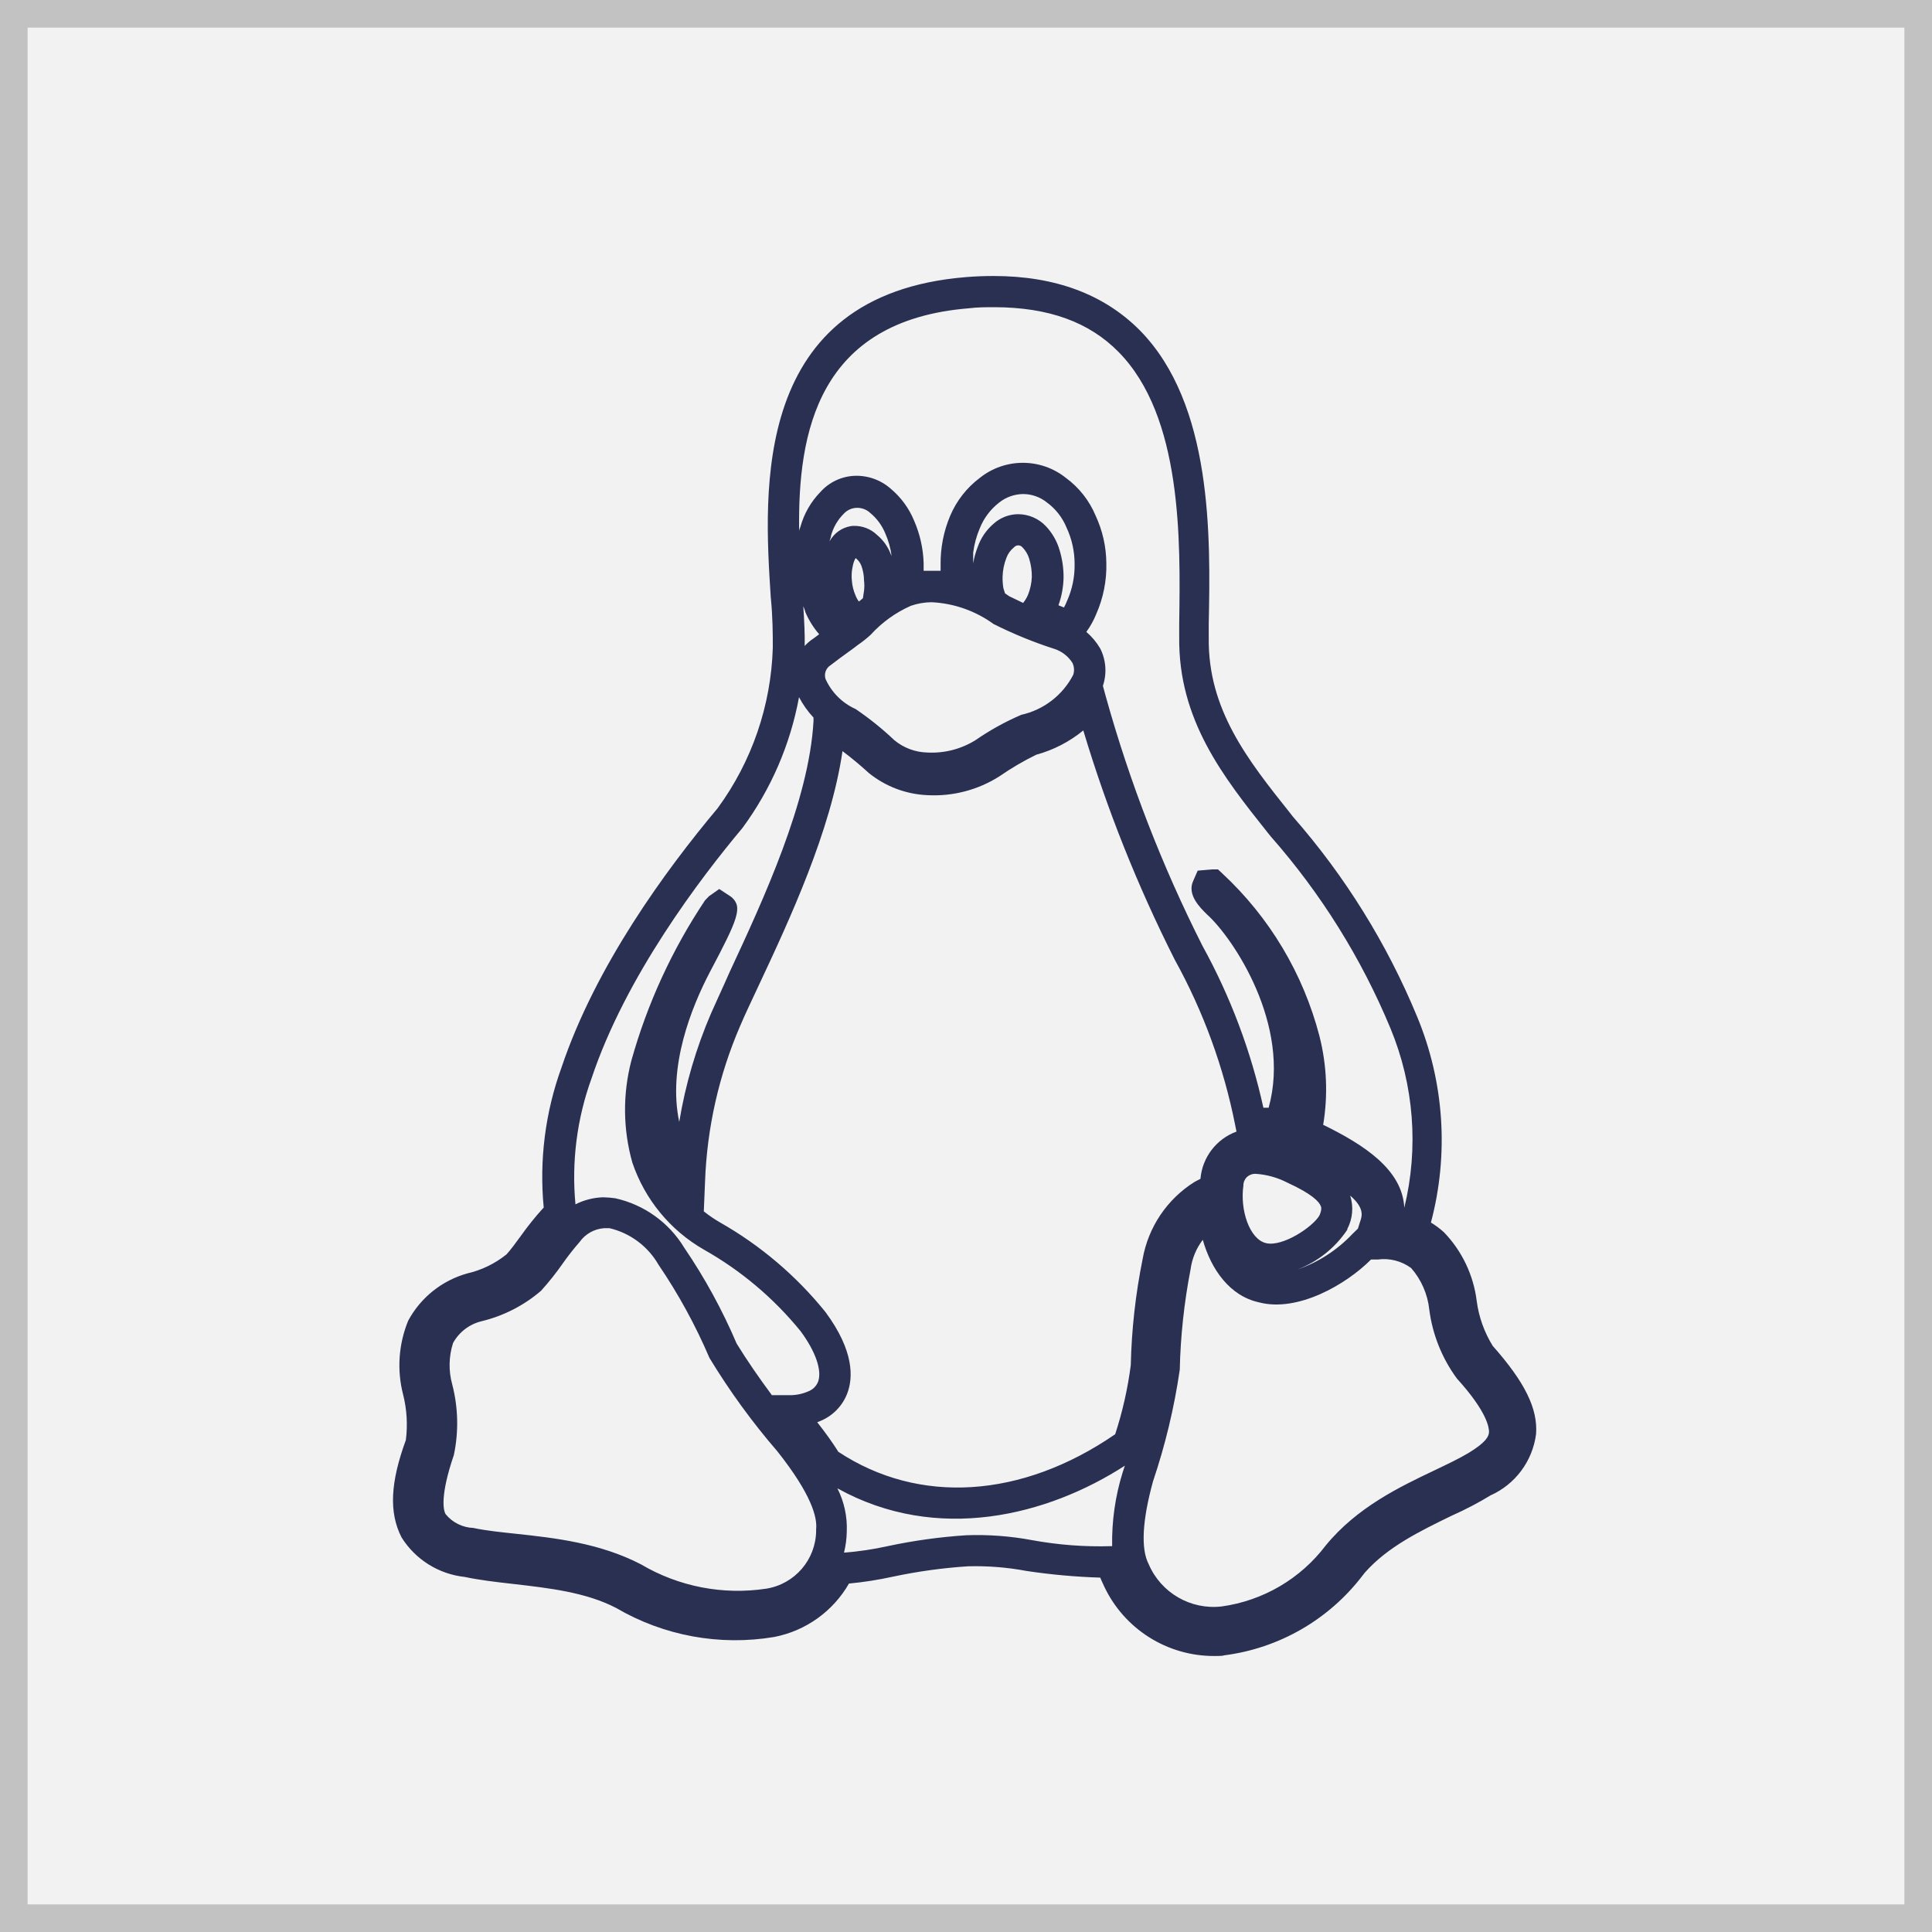
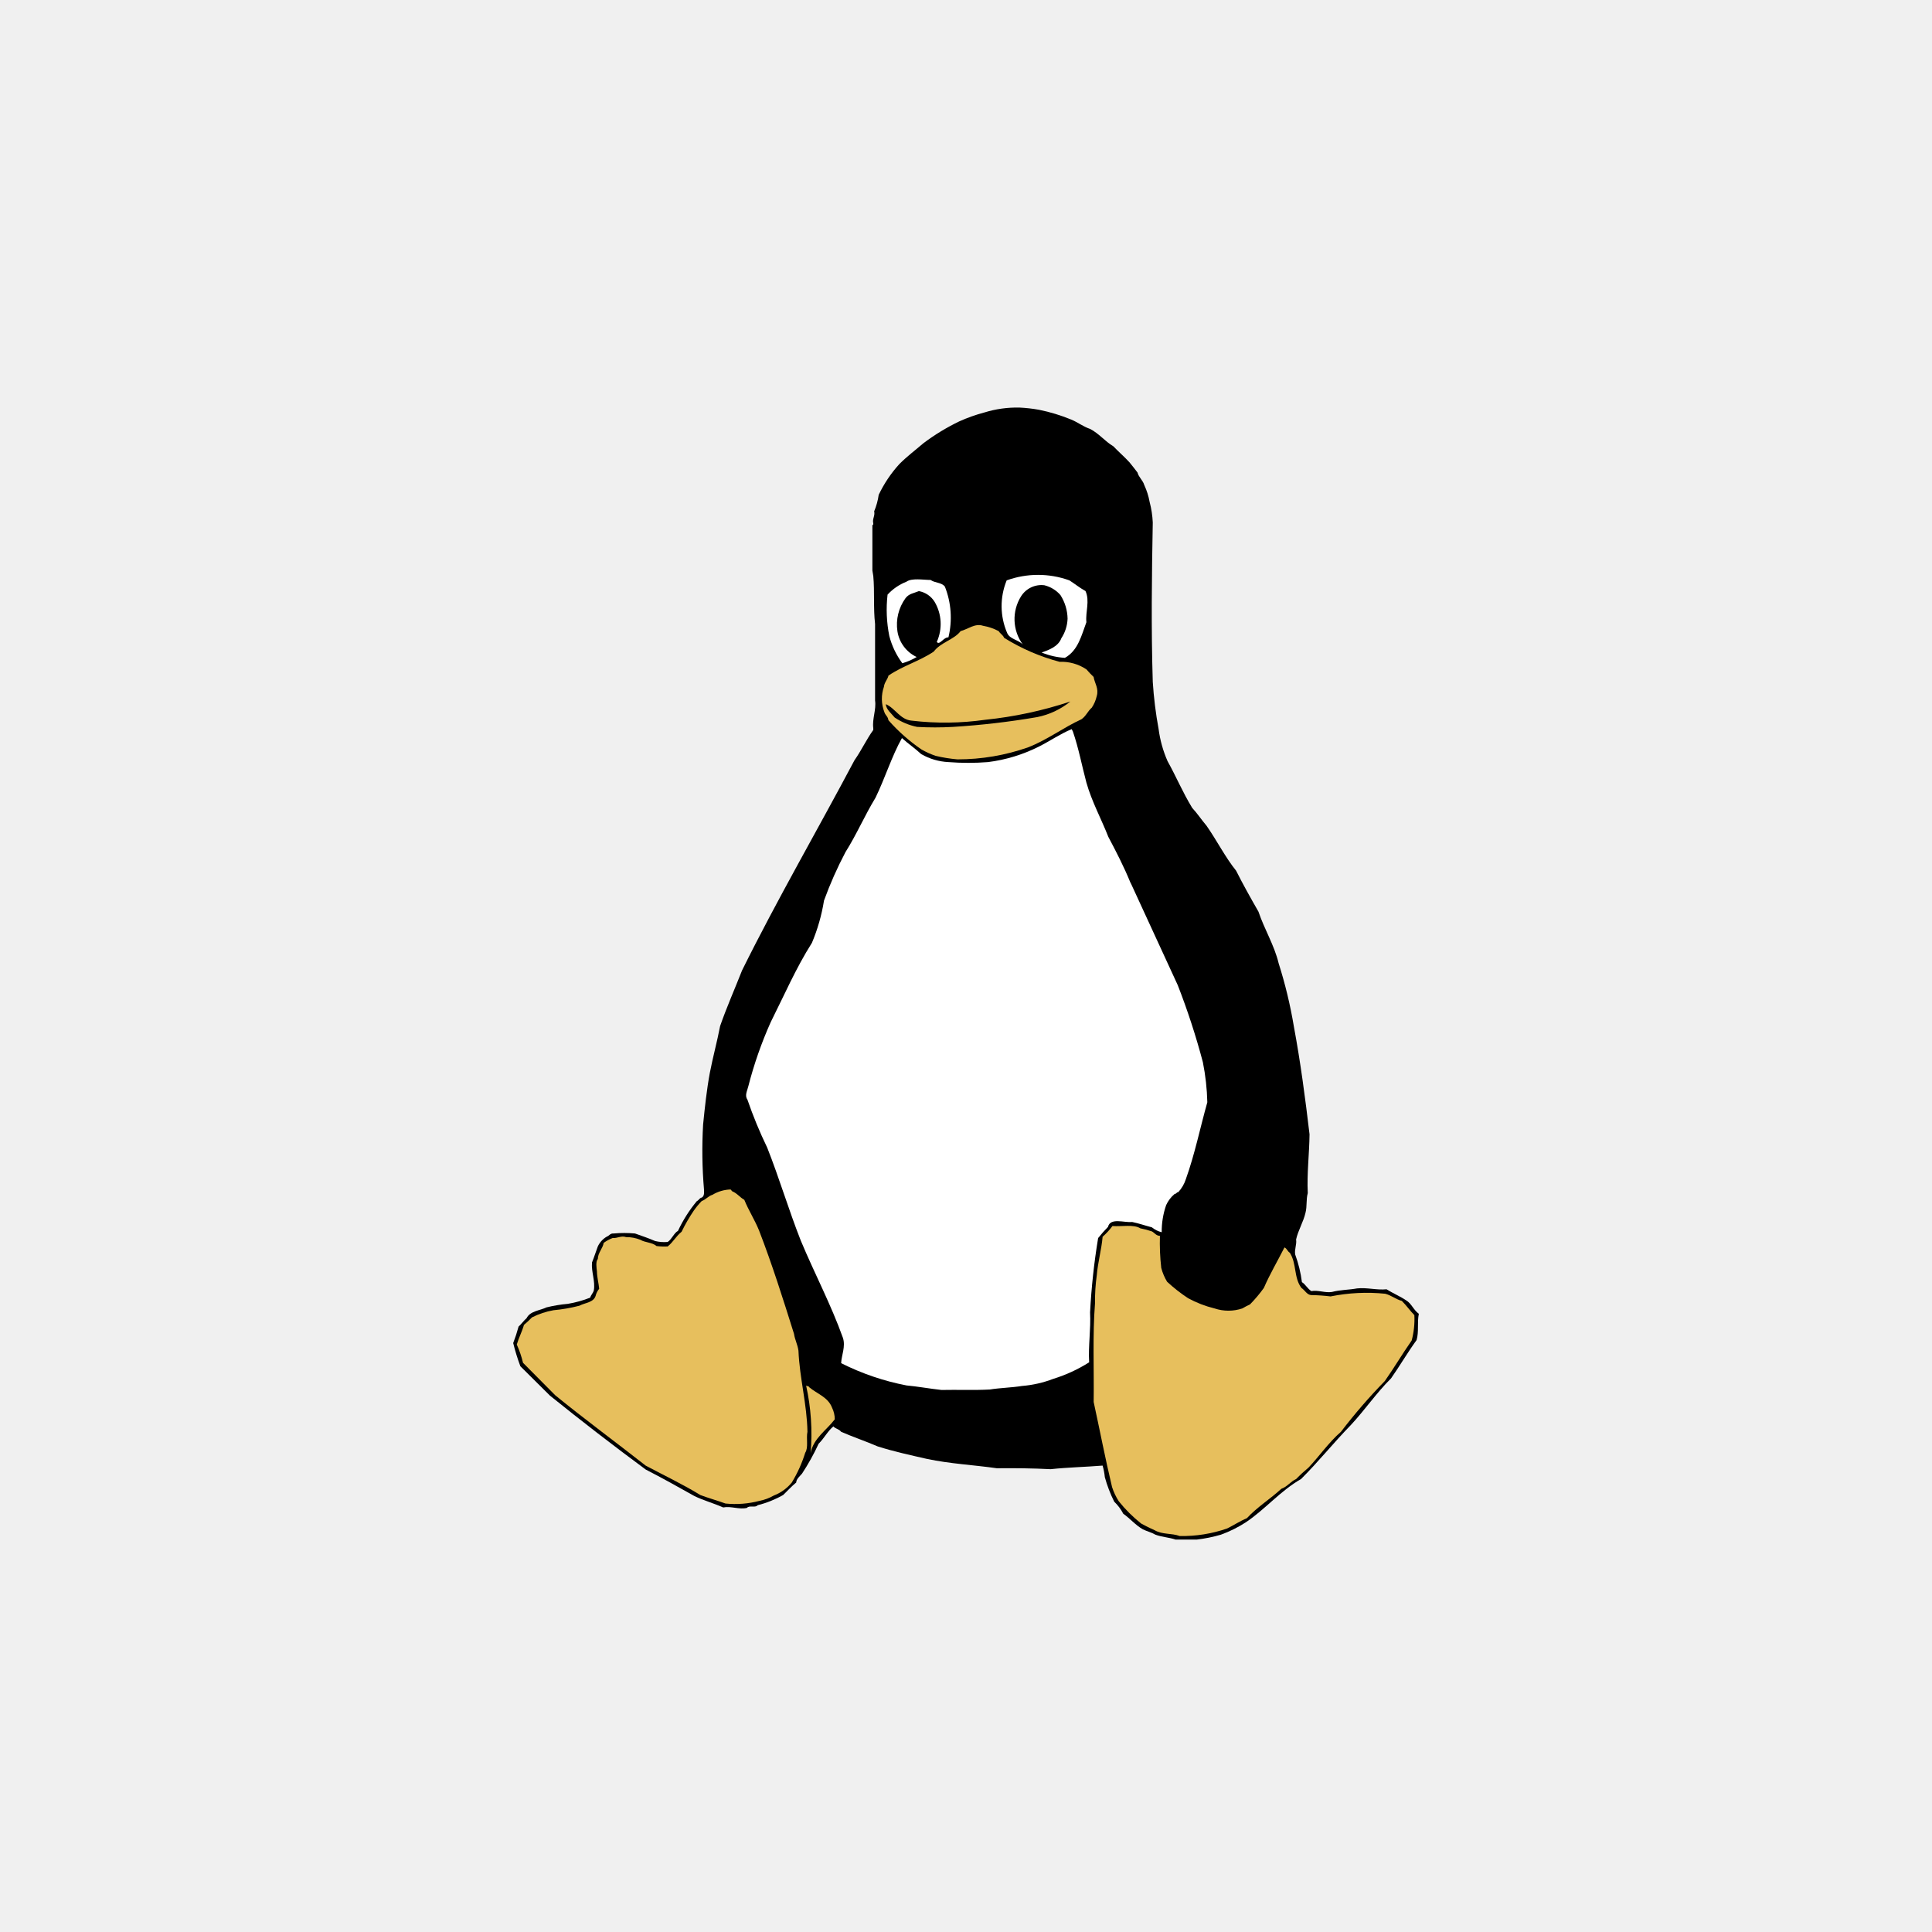
- <svg xmlns="http://www.w3.org/2000/svg" id="Layer_1" data-name="Layer 1" viewBox="0 0 140 140">
+ <svg xmlns="http://www.w3.org/2000/svg" viewBox="12993 405 128 128">
  <defs>
-     <style>.cls-1{fill:#f3f2f2;}.cls-2{fill:#c2c2c2;}.cls-3{fill:#2a3052;}</style>
+     <style>
+       .cls-1, .cls-6 {
+         fill: none;
+       }
+ 
+       .cls-1 {
+         stroke: #95989a;
+         opacity: 0;
+       }
+ 
+       .cls-2, .cls-3, .cls-4 {
+         fill-rule: evenodd;
+       }
+ 
+       .cls-3 {
+         fill: #fff;
+       }
+ 
+       .cls-4 {
+         fill: #e7bf5d;
+       }
+ 
+       .cls-5 {
+         stroke: none;
+       }
+     </style>
  </defs>
-   <rect class="cls-1" x="1" y="1" width="138" height="138" />
-   <path class="cls-2" d="M138,2V138H2V2H138m2-2H0V140H140Z" />
-   <g id="Path_22" data-name="Path 22">
-     <path class="cls-3" d="M88,120a8.79,8.79,0,0,1-8-5.07l-.11-.24c-.06-.12-.11-.25-.16-.37a45.38,45.38,0,0,1-5.33-.48,20.1,20.1,0,0,0-4.26-.34,38.14,38.14,0,0,0-5.43.75,26.27,26.27,0,0,1-3.19.5,8,8,0,0,1-5.41,3.87,17.07,17.07,0,0,1-11.46-2.1c-2.19-1.14-4.86-1.44-7.45-1.74-1.25-.14-2.45-.28-3.53-.51a6.18,6.18,0,0,1-4.57-2.86c-.93-1.81-.81-4,.31-7.06a8.89,8.89,0,0,0-.2-3.3,8.49,8.49,0,0,1,.37-5.35,7,7,0,0,1,4.27-3.42,7.08,7.08,0,0,0,2.85-1.38c.29-.31.67-.83,1.07-1.38a21.26,21.26,0,0,1,1.54-1.92l.09-.09a23.25,23.25,0,0,1,1.29-10.16C43.16,70,48.21,63.09,52,58.57a20.72,20.72,0,0,0,4-11.64c0-.93,0-2.2-.15-3.68C55.36,35.6,54.41,21.35,70,20.08c.72-.06,1.38-.08,2-.08,4.47,0,8,1.33,10.59,3.93,5.28,5.36,5.13,14.93,5,21.27v1c-.07,5.21,2.82,8.86,5.89,12.71l.21.27a52.23,52.23,0,0,1,9,14.49,23.31,23.31,0,0,1,1,14.92,6.12,6.12,0,0,1,.94.7,8.72,8.72,0,0,1,2.38,5,8.19,8.19,0,0,0,1.16,3.24c2.33,2.63,3.27,4.54,3.14,6.38a5.66,5.66,0,0,1-3.32,4.46c-.74.46-1.75,1-2.81,1.47-2.28,1.11-4.63,2.25-6.28,4.12l-.18.23a15,15,0,0,1-10,5.76C88.61,120,88.31,120,88,120Zm-.85-30.15A4.56,4.56,0,0,0,86.27,92a43.22,43.22,0,0,0-.78,7.26,46.13,46.13,0,0,1-1.94,8.09c-.78,2.84-.89,4.89-.31,6a5.11,5.11,0,0,0,5.28,3.06A11.42,11.42,0,0,0,96.06,112c2.27-2.78,5.38-4.26,7.88-5.45.92-.44,1.77-.84,2.47-1.26,1.29-.78,1.48-1.22,1.49-1.52v0c0-.28-.08-1.4-2.33-3.88a10.75,10.75,0,0,1-2-5,5.45,5.45,0,0,0-1.31-3,3.33,3.33,0,0,0-2.43-.62l-.48,0c-1.79,1.8-5.31,3.85-8.13,3.1C89.12,93.91,87.77,92,87.16,89.85ZM43.77,89A2.38,2.38,0,0,0,42,90a19,19,0,0,0-1.21,1.54,19.91,19.91,0,0,1-1.59,2,10.33,10.33,0,0,1-4.3,2.2,3.22,3.22,0,0,0-2.07,1.58,5.23,5.23,0,0,0-.06,3,11.18,11.18,0,0,1,.12,5.11c-1,2.93-.77,4-.6,4.29a2.72,2.72,0,0,0,2,1c1,.21,2.05.31,3.16.43,2.68.29,6,.65,9,2.21a13.78,13.78,0,0,0,9.08,1.76,4.29,4.29,0,0,0,3.61-4.2v-.11c.09-.85-.33-2.51-2.8-5.63a50.16,50.16,0,0,1-4.93-6.78,39.93,39.93,0,0,0-3.69-6.75A5.57,5.57,0,0,0,44.17,89ZM61.36,111a6.79,6.79,0,0,1-.2,1.51,22.36,22.36,0,0,0,3.16-.47,39.69,39.69,0,0,1,5.7-.79,21.62,21.62,0,0,1,4.74.35,27.29,27.29,0,0,0,5.77.44h.06a17,17,0,0,1,.76-5.34l.16-.49c-5.59,3.61-13.59,5.66-20.83,1.64A6.34,6.34,0,0,1,61.36,111Zm-.63-5.81c5.86,3.88,13.32,3.39,20.08-1.26a27.51,27.51,0,0,0,1.13-5,43.83,43.83,0,0,1,.86-7.7,8.29,8.29,0,0,1,3.77-5.59l.42-.22A4,4,0,0,1,89.6,82l-.09-.45a41.36,41.36,0,0,0-4.38-12A101.72,101.72,0,0,1,78.5,52.93a9.19,9.19,0,0,1-3.41,1.76,20.55,20.55,0,0,0-2.66,1.56,8.83,8.83,0,0,1-5.24,1.37A7.24,7.24,0,0,1,62.94,56c-.62-.57-1.25-1.09-1.89-1.57-.84,5.77-3.83,12.21-6.08,17-.49,1.06-.95,2-1.33,2.9a31.29,31.29,0,0,0-2.55,11.3L51,87.78a9.43,9.43,0,0,0,1.19.81,26.88,26.88,0,0,1,7.63,6.49c2.09,2.83,2,4.76,1.58,5.88a3.52,3.52,0,0,1-1.93,2l-.25.1C59.77,103.76,60.28,104.46,60.73,105.17Zm-4.81-4.09,1.27,0a3.29,3.29,0,0,0,1.39-.28,1.23,1.23,0,0,0,.7-.69c.3-.81-.17-2.18-1.26-3.66a24.6,24.6,0,0,0-7-5.91,11.52,11.52,0,0,1-5.2-6.32,14.08,14.08,0,0,1-.07-7.38,40.59,40.59,0,0,1,5.34-11.62l.29-.3.74-.52L53,65c.83.73.5,1.55-1.55,5.42-1.34,2.56-3.08,6.86-2.23,10.88a33.75,33.75,0,0,1,2.31-7.88c.39-.89.86-1.88,1.35-3,2.43-5.22,5.75-12.38,6.07-18.17V52a6.8,6.8,0,0,1-1.05-1.48A23,23,0,0,1,53.8,60c-3.05,3.64-8.46,10.74-10.93,18.13a21,21,0,0,0-1.17,9.14,4.77,4.77,0,0,1,2-.51,7.31,7.31,0,0,1,.88.07,7.82,7.82,0,0,1,5,3.58,40.73,40.73,0,0,1,3.8,6.95C54.13,98.58,55,99.84,55.92,101.08ZM97.84,86.64a3.15,3.15,0,0,1-.21,2.42l0,.05A7.62,7.62,0,0,1,94,92a10,10,0,0,0,4-2.58l.4-.39.17-.54C98.7,88.12,98.88,87.53,97.84,86.64ZM91,85.06a.89.89,0,0,0-.66.25.84.84,0,0,0-.24.61c-.25,1.74.43,3.86,1.63,4.16s3.4-1.17,3.88-2c.19-.43.13-.61.1-.68-.12-.32-.63-.88-2.42-1.7A5.87,5.87,0,0,0,91,85.06Zm4.91-3.54,0,0c2.89,1.42,5.72,3.22,5.85,6a21,21,0,0,0-1-13,50.13,50.13,0,0,0-8.67-13.9l-.25-.31c-3.18-4-6.47-8.14-6.39-14.17v-1c.09-6,.22-14.95-4.39-19.63-2.14-2.18-5.08-3.24-9-3.25-.6,0-1.21,0-1.86.08-10.94.89-12.4,9-12.29,16.15,0-.1.06-.21.09-.31h0a5.85,5.85,0,0,1,1.46-2.54,3.51,3.51,0,0,1,2.45-1.16,3.75,3.75,0,0,1,2.63.93,6,6,0,0,1,1.7,2.32,8.35,8.35,0,0,1,.69,3.07c0,.18,0,.37,0,.56l.6,0,.63,0,0-.42a8.82,8.82,0,0,1,.7-3.58A6.71,6.71,0,0,1,71,34.63a5,5,0,0,1,6.24,0,6.5,6.5,0,0,1,2.15,2.73,8.31,8.31,0,0,1,.78,3.45,8.62,8.62,0,0,1-.73,3.68,6,6,0,0,1-.72,1.3,4.76,4.76,0,0,1,1,1.19,3.52,3.52,0,0,1,.2,2.72l.21.77a99.09,99.09,0,0,0,7,18.06,43.73,43.73,0,0,1,4.42,11.74l.38,0c1.67-6-2.59-12.32-4.46-14-.5-.49-1.48-1.44-1-2.45l.32-.73L87.85,63l.41,0,.3.28a24.49,24.49,0,0,1,7.05,11.79A15.62,15.62,0,0,1,95.88,81.52ZM67.51,43.64A4.67,4.67,0,0,0,66,43.9,8.7,8.7,0,0,0,63.09,46a7.86,7.86,0,0,1-.92.73c-.13.11-.41.31-.74.55s-.72.52-1.16.86l-.08.06a.87.87,0,0,0-.37,1A4.34,4.34,0,0,0,62,51.38a22.14,22.14,0,0,1,2.8,2.25,3.88,3.88,0,0,0,2.39.9,6,6,0,0,0,3.49-.89A19.19,19.19,0,0,1,74,51.8a5.61,5.61,0,0,0,3.77-2.9,1.16,1.16,0,0,0-.06-.87,2.44,2.44,0,0,0-1.28-1A31,31,0,0,1,72,45.22,8.32,8.32,0,0,0,67.51,43.64Zm-9.3.29c.07,1.1.12,2.07.1,2.88a3.1,3.1,0,0,1,.62-.53l.43-.32a6.1,6.1,0,0,1-1-1.6C58.33,44.22,58.27,44.08,58.21,43.93Zm18.49-.07.4.16a4.14,4.14,0,0,0,.22-.47,6.27,6.27,0,0,0,.55-2.68,6.2,6.2,0,0,0-.58-2.63,4.27,4.27,0,0,0-1.44-1.84,2.76,2.76,0,0,0-1.71-.6,2.83,2.83,0,0,0-1.74.62A4.43,4.43,0,0,0,71,38.28a6.58,6.58,0,0,0-.48,1.77v.77a6.07,6.07,0,0,1,.33-1.19A3.92,3.92,0,0,1,72,37.95a2.68,2.68,0,0,1,1.78-.69,2.78,2.78,0,0,1,2,.86,4.24,4.24,0,0,1,1,1.74,6.65,6.65,0,0,1,.29,2A6.34,6.34,0,0,1,76.7,43.86ZM72.83,43l.31.21,1,.48a2.41,2.41,0,0,0,.35-.58,3.92,3.92,0,0,0,.28-1.3,4.33,4.33,0,0,0-.19-1.32,2,2,0,0,0-.49-.83.4.4,0,0,0-.61,0,1.73,1.73,0,0,0-.55.76,4.07,4.07,0,0,0-.28,1.37,4.56,4.56,0,0,0,.06.84ZM62,40.44a1.79,1.79,0,0,0-.2.55,3.2,3.2,0,0,0-.07,1.09A3.28,3.28,0,0,0,62,43.16a1.72,1.72,0,0,0,.24.43l.29-.24.08-.54a3,3,0,0,0,0-.75A3.21,3.21,0,0,0,62.42,41,1.26,1.26,0,0,0,62,40.44Zm-.17-2.33a2.34,2.34,0,0,1,1.72.65,3.37,3.37,0,0,1,1,1.4l.06.13a6,6,0,0,0-.46-1.64,3.76,3.76,0,0,0-1.09-1.48,1.36,1.36,0,0,0-.92-.37,1.32,1.32,0,0,0-1,.43,3.57,3.57,0,0,0-.92,1.58v0c0,.13-.08.27-.11.41l.16-.24A2.15,2.15,0,0,1,61.87,38.1Z" />
+   <g id="Linux" transform="translate(12150)">
+     <g id="Group_699" data-name="Group 699" transform="translate(-12846 -46)">
+       <g id="Group_362" data-name="Group 362" transform="translate(2947 -97)">
+         <g id="Group_361" data-name="Group 361" transform="translate(9563 74)">
+           <g id="Group_61" data-name="Group 61" transform="translate(698 -34)">
+             <g id="Rectangle_142" data-name="Rectangle 142" class="cls-1" transform="translate(481 508)">
+               <rect class="cls-5" width="128" height="128" />
+               <rect class="cls-6" x="0.5" y="0.5" width="127" height="127" />
+             </g>
+           </g>
+         </g>
+       </g>
+     </g>
+     <g id="linux-tux-2" transform="translate(848.767 421.292)">
+       <path id="Path_3025" data-name="Path 3025" class="cls-2" d="M61.763,10.71a9.936,9.936,0,0,1,1.307.147,11.688,11.688,0,0,1,2.135.649c.431.177.81.475,1.248.619.588.3.988.824,1.543,1.152.382.4.7.661,1.068,1.061.189.233.356.443.534.68.072.3.356.514.445.824a4.575,4.575,0,0,1,.356,1.122,6.416,6.416,0,0,1,.208,1.357c-.065,3.518-.11,7.039,0,10.563a26.382,26.382,0,0,0,.387,3.126,7.8,7.8,0,0,0,.592,2.125c.565,1.008,1.009,2.083,1.635,3.1.344.37.611.784.948,1.18.676.964,1.241,2.09,1.96,2.98.461.917.964,1.813,1.481,2.714.386,1.157,1.049,2.218,1.337,3.422a30.216,30.216,0,0,1,1.009,4.19c.443,2.381.754,4.741,1.037,7.14-.016,1.3-.18,2.6-.117,3.894-.119.435-.037.858-.15,1.3-.138.61-.492,1.169-.623,1.771.053.337-.122.661-.059,1a8.418,8.418,0,0,1,.445,1.828c.232.139.354.416.622.592.459-.084.9.133,1.366.058.552-.147,1.128-.135,1.662-.235.655-.073,1.3.123,1.957.058.428.269.925.475,1.306.738.342.2.485.638.832.885-.119.579.014,1.187-.148,1.741-.6.824-1.119,1.723-1.692,2.537-.967.959-1.739,2.1-2.671,3.1-1.133,1.161-2.135,2.418-3.292,3.57-1.358.773-2.357,1.99-3.65,2.861a8.116,8.116,0,0,1-1.662.826,9.623,9.623,0,0,1-1.6.324H72.121c-.433-.147-.917-.166-1.337-.324-.269-.155-.564-.223-.831-.353-.494-.282-.848-.717-1.3-1.034a3.092,3.092,0,0,0-.6-.8,8.887,8.887,0,0,1-.622-1.622,4.289,4.289,0,0,0-.148-.769c-1.142.093-2.3.116-3.443.238-1.187-.061-2.376-.073-3.562-.061-1.543-.221-3.088-.293-4.628-.619-1.1-.25-2.184-.485-3.264-.827-.805-.347-1.653-.631-2.432-.973-.122-.179-.386-.2-.506-.354-.382.312-.6.773-.979,1.15a15.187,15.187,0,0,1-1.1,1.979c-.152.181-.377.355-.386.588-.319.264-.555.531-.862.827a6.711,6.711,0,0,1-1.691.677c-.155.193-.555-.014-.712.179-.527.123-1.051-.135-1.573-.031-.637-.284-1.339-.472-1.929-.768-1.065-.6-2.128-1.192-3.2-1.742q-3.226-2.382-6.349-4.9-.98-.971-1.96-1.946a13.724,13.724,0,0,1-.473-1.535,11,11,0,0,0,.356-1.092c.18-.16.349-.4.534-.561.234-.474.885-.5,1.307-.708a9.241,9.241,0,0,1,1.423-.237,7.3,7.3,0,0,0,1.484-.412c.044-.177.18-.284.236-.473.112-.619-.178-1.241-.119-1.858.143-.351.248-.7.386-1.064a1.485,1.485,0,0,1,.595-.647c.173-.061.216-.223.445-.207a7.576,7.576,0,0,1,1.423,0c.445.158.894.309,1.334.5a2.522,2.522,0,0,0,.831.061c.272-.177.414-.589.684-.738A9.075,9.075,0,0,1,40.4,63.286c.143-.063.173-.21.328-.237.211-.119.134-.424.147-.531a30.076,30.076,0,0,1-.059-4.309c.115-1.143.239-2.313.445-3.421.2-1.036.483-2.066.681-3.1.431-1.241.981-2.482,1.454-3.688,2.339-4.723,4.989-9.281,7.449-13.924.459-.65.789-1.376,1.245-2.007v-.119c-.08-.615.208-1.234.119-1.83V25.048c-.122-1.061-.021-2.128-.119-3.187-.019-.119-.042-.235-.059-.354V18.5c.087-.023.047-.077.059-.116-.077-.3.131-.505.059-.8a4.451,4.451,0,0,0,.3-1.092,8.385,8.385,0,0,1,1.365-2.034c.505-.51,1.065-.927,1.6-1.387a14.1,14.1,0,0,1,2.374-1.446,10.745,10.745,0,0,1,1.66-.589,7.287,7.287,0,0,1,2.315-.325Z" transform="translate(0 0)" />
+       <path id="Path_3026" data-name="Path 3026" class="cls-3" d="M84.1,36.4c.357.226.678.493,1.067.707.3.661-.011,1.376.059,2.065-.322.861-.545,1.874-1.423,2.361a4.829,4.829,0,0,1-1.543-.354c.457-.156,1.1-.387,1.306-.943a2.541,2.541,0,0,0,.414-1.3,3,3,0,0,0-.475-1.564,2.053,2.053,0,0,0-1.067-.649,1.594,1.594,0,0,0-1.543.738,2.85,2.85,0,0,0,.117,3.187c-.3-.319-.866-.351-1.037-.766a4.493,4.493,0,0,1-.03-3.482A6.117,6.117,0,0,1,84.1,36.4Zm-9.2-.031c.281.21.714.151.95.442a5.569,5.569,0,0,1,.236,3.364c-.323-.017-.6.561-.77.3a2.883,2.883,0,0,0-.147-2.656,1.554,1.554,0,0,0-1.039-.708c-.319.135-.665.165-.89.473a2.981,2.981,0,0,0-.534,2.183,2.266,2.266,0,0,0,1.276,1.711,3.969,3.969,0,0,1-.95.412,5.216,5.216,0,0,1-.862-1.8,8.788,8.788,0,0,1-.117-2.745,3.364,3.364,0,0,1,1.246-.854c.365-.262,1.112-.12,1.6-.118Zm9.437,10.061c.379,1.1.587,2.235.889,3.364.354,1.255.983,2.4,1.454,3.6.518.978,1.026,1.96,1.454,3.008.019.042.042.077.061.119,1.032,2.23,2.046,4.456,3.085,6.7a47.242,47.242,0,0,1,1.663,5.1,15.433,15.433,0,0,1,.295,2.655c-.478,1.7-.829,3.443-1.424,5.1a2.3,2.3,0,0,1-.5.855c-.122,0-.117.12-.239.118a2.091,2.091,0,0,0-.564.739,5.354,5.354,0,0,0-.295,1.8,1.656,1.656,0,0,1-.653-.326c-.438-.112-.856-.261-1.306-.354-.515.063-1.444-.312-1.6.327a9.57,9.57,0,0,0-.653.738A44.3,44.3,0,0,0,85.47,84.9c.059,1.1-.126,2.2-.061,3.305A9.8,9.8,0,0,1,83.036,89.3a7.441,7.441,0,0,1-2.077.473c-.711.114-1.44.123-2.135.235-1.07.056-2.14.007-3.2.03-.773-.085-1.618-.238-2.315-.3a16.626,16.626,0,0,1-4.331-1.476c.023-.523.307-1.108.117-1.681-.787-2.2-1.887-4.273-2.788-6.432-.805-2.039-1.425-4.14-2.227-6.166A28.508,28.508,0,0,1,62.768,70.8c-.2-.277,0-.607.061-.886a26.6,26.6,0,0,1,1.484-4.248c.887-1.764,1.669-3.578,2.729-5.251a12.167,12.167,0,0,0,.8-2.8A25.685,25.685,0,0,1,69.267,54.4c.737-1.164,1.274-2.433,1.988-3.6.632-1.3,1.084-2.77,1.751-3.952.412.375.859.675,1.276,1.061a3.984,3.984,0,0,0,1.809.531,16.844,16.844,0,0,0,2.612,0,10.363,10.363,0,0,0,3.384-1.031c.735-.37,1.437-.857,2.165-1.152.031.059.058.117.089.176ZM62.562,62.893c.016-.058.042-.119.059-.177C62.6,62.774,62.578,62.835,62.562,62.893Zm-.356,1.122v0Z" transform="translate(-19.017 -14.241)" />
+       <path id="Path_3027" data-name="Path 3027" class="cls-4" d="M90.427,43.682a3.5,3.5,0,0,1,1.039.354c.089.163.3.268.356.442A13.437,13.437,0,0,0,95.5,46.07a2.987,2.987,0,0,1,1.779.5,6.687,6.687,0,0,0,.475.5c.072.426.358.766.209,1.269a2.266,2.266,0,0,1-.328.768c-.269.232-.382.561-.681.766-1.215.559-2.26,1.364-3.531,1.86a14.038,14.038,0,0,1-4.689.8,9.825,9.825,0,0,1-1.454-.235,5.661,5.661,0,0,1-.92-.415,11.756,11.756,0,0,1-2.2-1.946c-.033-.254-.192-.307-.267-.531a2.431,2.431,0,0,1-.03-1.683c.024-.279.255-.505.3-.738.946-.652,2.055-.955,3-1.592.464-.619,1.337-.78,1.782-1.357C89.432,43.908,89.9,43.5,90.427,43.682Z" transform="translate(-31.068 -18.515)" />
+       <path id="Path_3028" data-name="Path 3028" class="cls-2" d="M96.538,55.2a5.066,5.066,0,0,1-2.2,1.033,51.7,51.7,0,0,1-5.579.649,21.049,21.049,0,0,1-2.374,0,4.137,4.137,0,0,1-1.484-.619c-.222-.274-.562-.529-.592-.887.632.267.95,1.031,1.72,1.092a18.816,18.816,0,0,0,4.867-.058A26.4,26.4,0,0,0,96.538,55.2Z" transform="translate(-31.391 -25.015)" />
+       <path id="Path_3030" data-name="Path 3030" class="cls-4" d="M43.046,129.19c.313.114.505.4.8.561.29.712.691,1.324.979,2.034.869,2.249,1.59,4.534,2.315,6.846.056.389.239.705.295,1.12.073,1.8.567,3.559.595,5.37-.092.442.077,1.05-.147,1.388a8.826,8.826,0,0,1-.892,1.976,2.846,2.846,0,0,1-1.187.857,3.072,3.072,0,0,1-.948.354,6.306,6.306,0,0,1-2.257.177c-.545-.2-1.126-.358-1.66-.561-1.175-.719-2.43-1.313-3.622-1.948-1.988-1.559-4.062-3.085-5.993-4.66-.712-.719-1.424-1.434-2.137-2.153a6.752,6.752,0,0,0-.414-1.211c.131-.447.354-.866.475-1.3a7.265,7.265,0,0,0,.534-.5,5.12,5.12,0,0,1,1.423-.473,10.783,10.783,0,0,0,1.72-.3c.37-.2.932-.207,1.07-.649a1.2,1.2,0,0,1,.236-.473c-.033-.38-.145-.768-.147-1.15-.028-.232-.094-.657.059-.826,0-.4.335-.705.386-1.062a2.477,2.477,0,0,1,.592-.323c.316.025.576-.175.892-.061a2.473,2.473,0,0,1,.948.177c.323.195.775.162,1.07.414a4.037,4.037,0,0,0,.74.028c.372-.3.55-.675.92-.973a11.341,11.341,0,0,1,.8-1.388,5.093,5.093,0,0,1,.534-.647c.276-.1.443-.337.712-.414a2.456,2.456,0,0,1,1.217-.354C42.958,129.148,43.03,129.118,43.046,129.19Zm27.031,2.449a5.543,5.543,0,0,1,.772.205c.178.092.284.293.534.295a14.705,14.705,0,0,0,.088,2.125,3.474,3.474,0,0,0,.387.915,10.485,10.485,0,0,0,1.393,1.092,7.275,7.275,0,0,0,1.751.677,2.9,2.9,0,0,0,1.84,0,5.187,5.187,0,0,1,.506-.265,9.268,9.268,0,0,0,.92-1.092c.4-.924.917-1.793,1.365-2.684.166.065.2.263.356.354.461.705.255,1.657.77,2.33.228.144.361.461.653.473a11.723,11.723,0,0,1,1.276.088,12.114,12.114,0,0,1,3.62-.177c.383.093.74.385,1.1.473.3.291.55.664.832.943a5.435,5.435,0,0,1-.178,1.683c-.63.9-1.157,1.8-1.779,2.684a36.745,36.745,0,0,0-2.908,3.364c-.806.7-1.431,1.613-2.137,2.361a10.675,10.675,0,0,0-.831.768c-.37.166-.59.512-.98.647-.74.682-1.585,1.195-2.284,1.948-.445.184-.866.464-1.306.68a9,9,0,0,1-3.145.5c-.538-.2-1.131-.082-1.662-.385a9.885,9.885,0,0,1-.89-.442,9.234,9.234,0,0,1-1.484-1.476,4.05,4.05,0,0,1-.445-.943c-.449-1.874-.806-3.75-1.218-5.636.03-2.172-.075-4.455.088-6.52a12.538,12.538,0,0,1,.12-1.887c.07-.85.313-1.694.385-2.538a4.62,4.62,0,0,0,.652-.71c.613.047,1.4-.123,1.84.148ZM48.151,142.172c.527.442,1.243.647,1.512,1.358a1.74,1.74,0,0,1,.178.766c-.552.726-1.428,1.266-1.6,2.243a14.85,14.85,0,0,0-.3-4.486c.037.056.187.025.208.119Z" transform="translate(-0.302 -66.553)" />
+       <path id="Path_3031" data-name="Path 3031" class="cls-3" d="M62.109,97.393c-.012.047-.019.1-.03.147C62.09,97.493,62.1,97.44,62.109,97.393Zm-.356,1.122a.537.537,0,0,1-.15.172A.543.543,0,0,0,61.753,98.515Zm.295-.945c-.012.047-.016.1-.028.147C62.031,97.67,62.036,97.617,62.048,97.57Zm.031-.03-.03.03Zm-.089.207c-.011.047-.018.1-.03.147C61.971,97.847,61.978,97.794,61.99,97.747Zm.03-.03-.03.03Zm-.623,1.8Zm.534-1.593c-.012.047-.019.1-.03.147C61.912,98.024,61.919,97.971,61.931,97.924Zm.028-.03c-.012.011-.017.018-.028.03C61.942,97.912,61.947,97.9,61.959,97.894Z" transform="translate(-18.564 -48.741)" />
+     </g>
  </g>
</svg>
